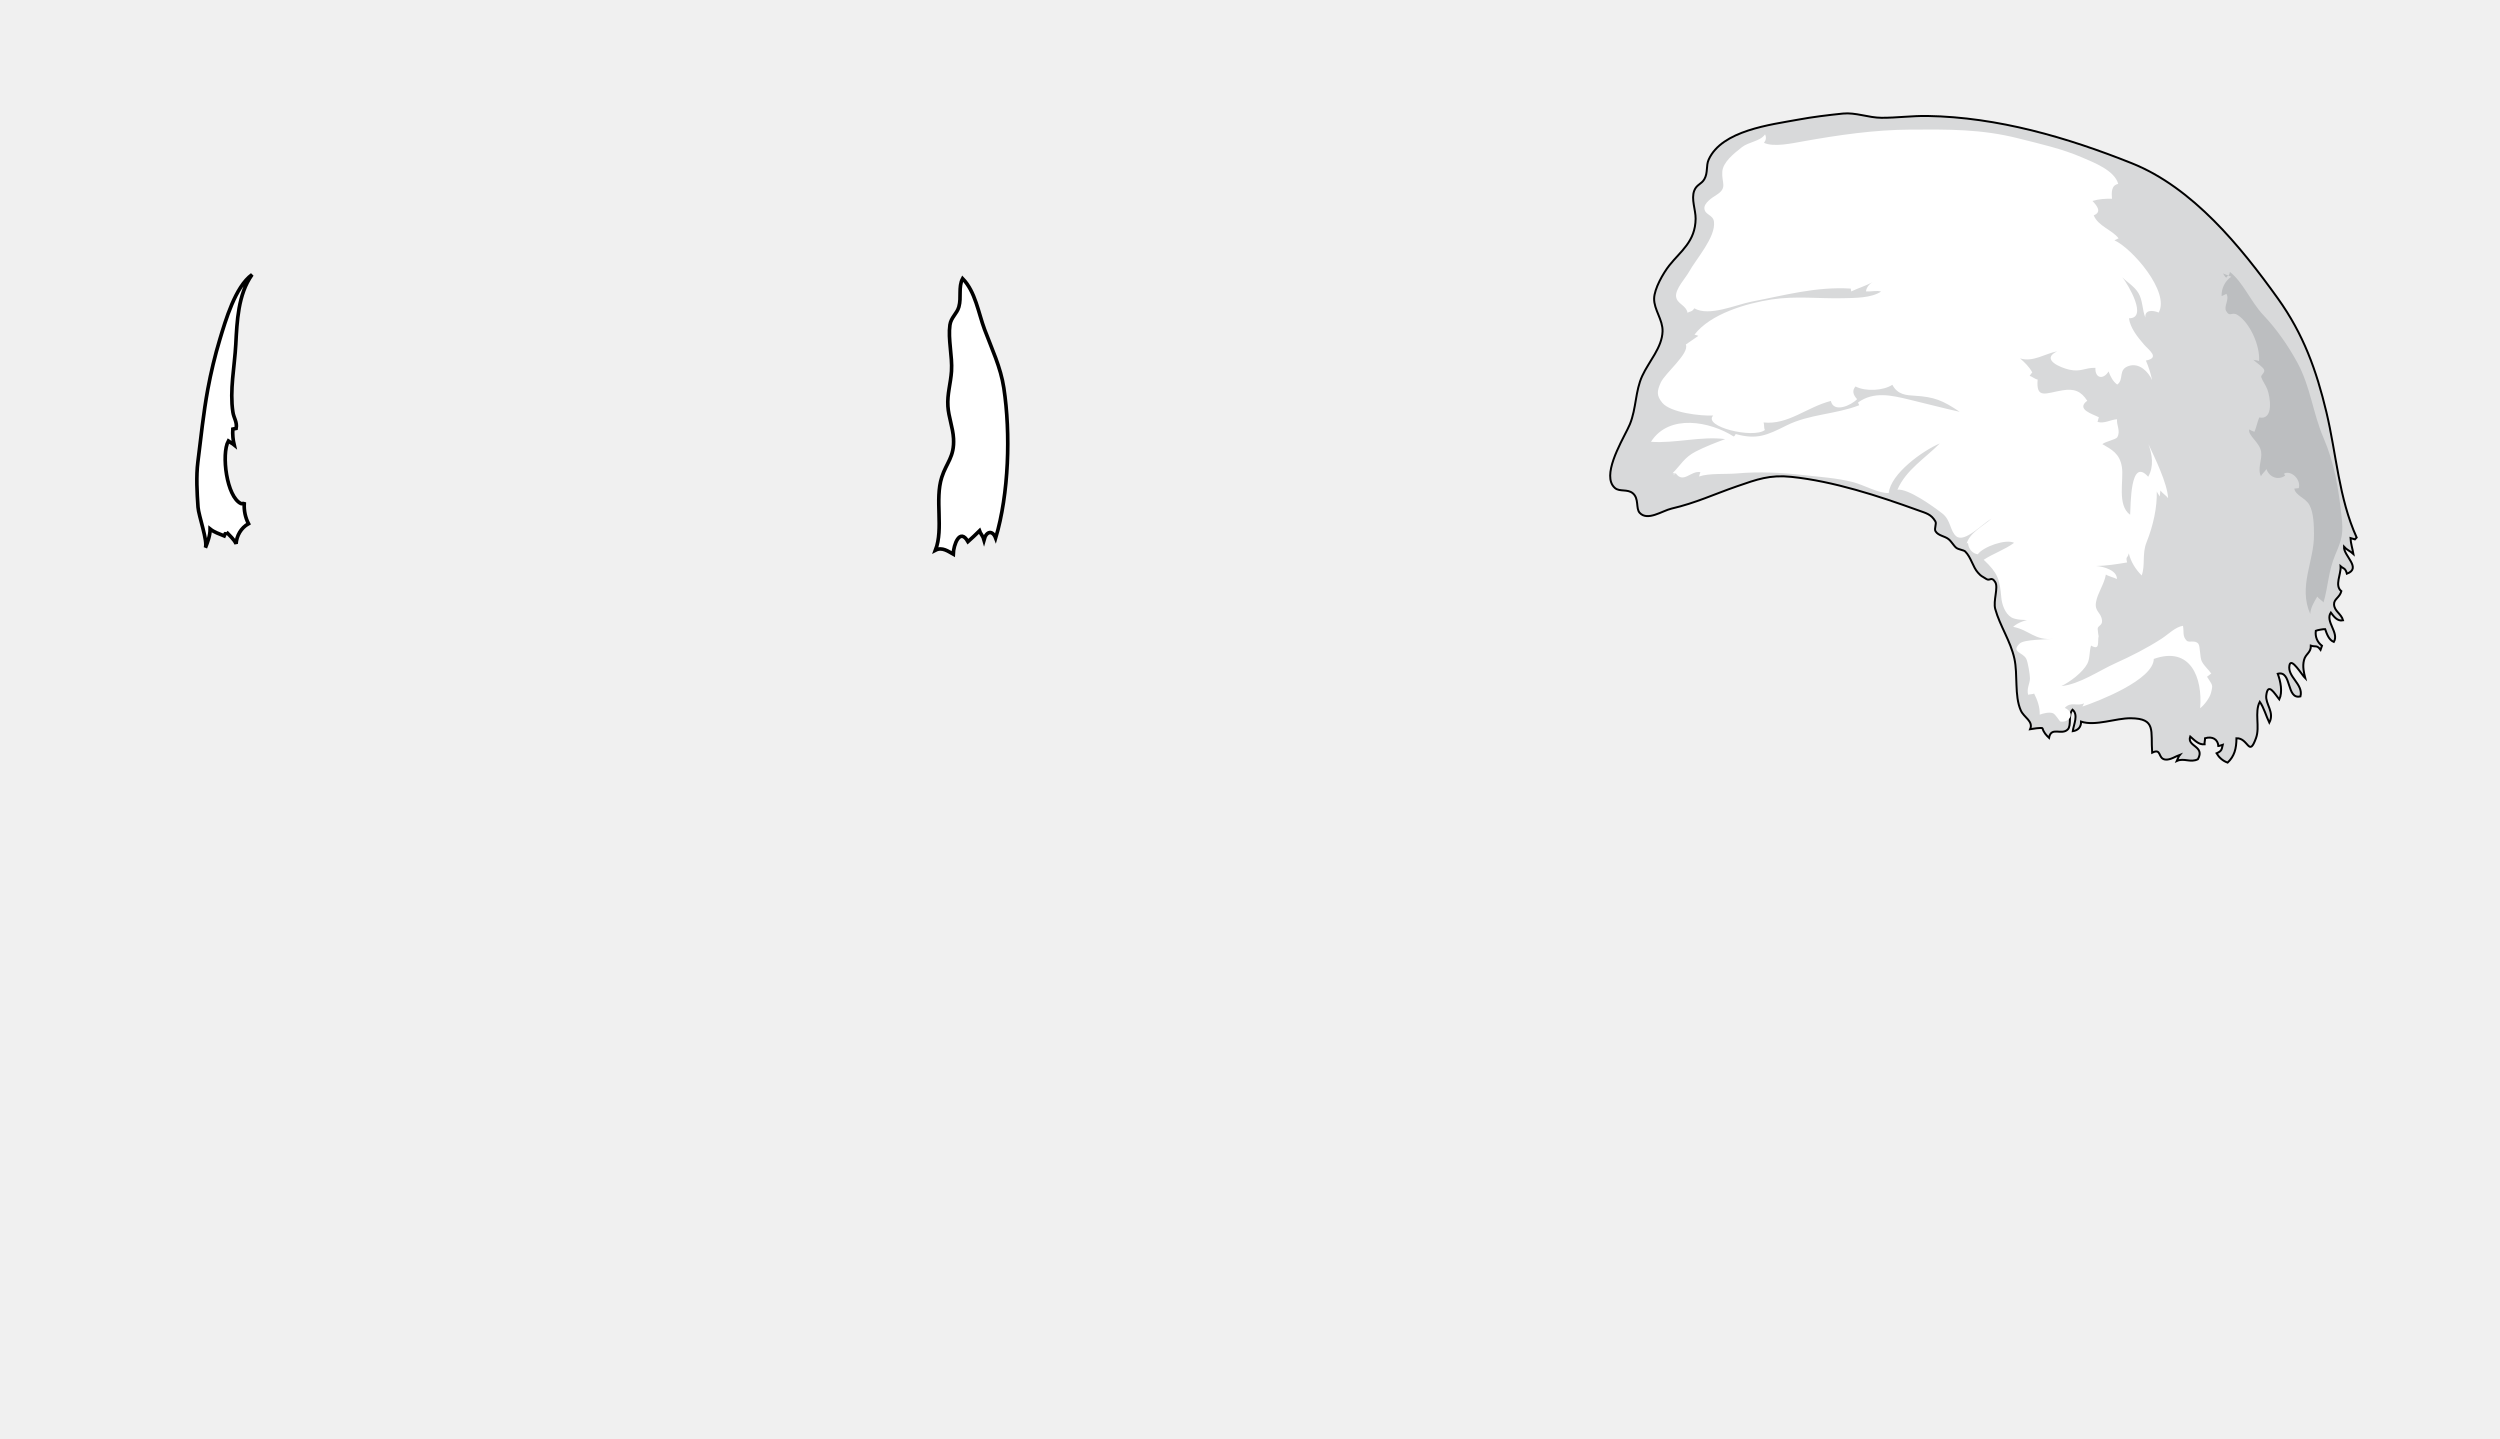
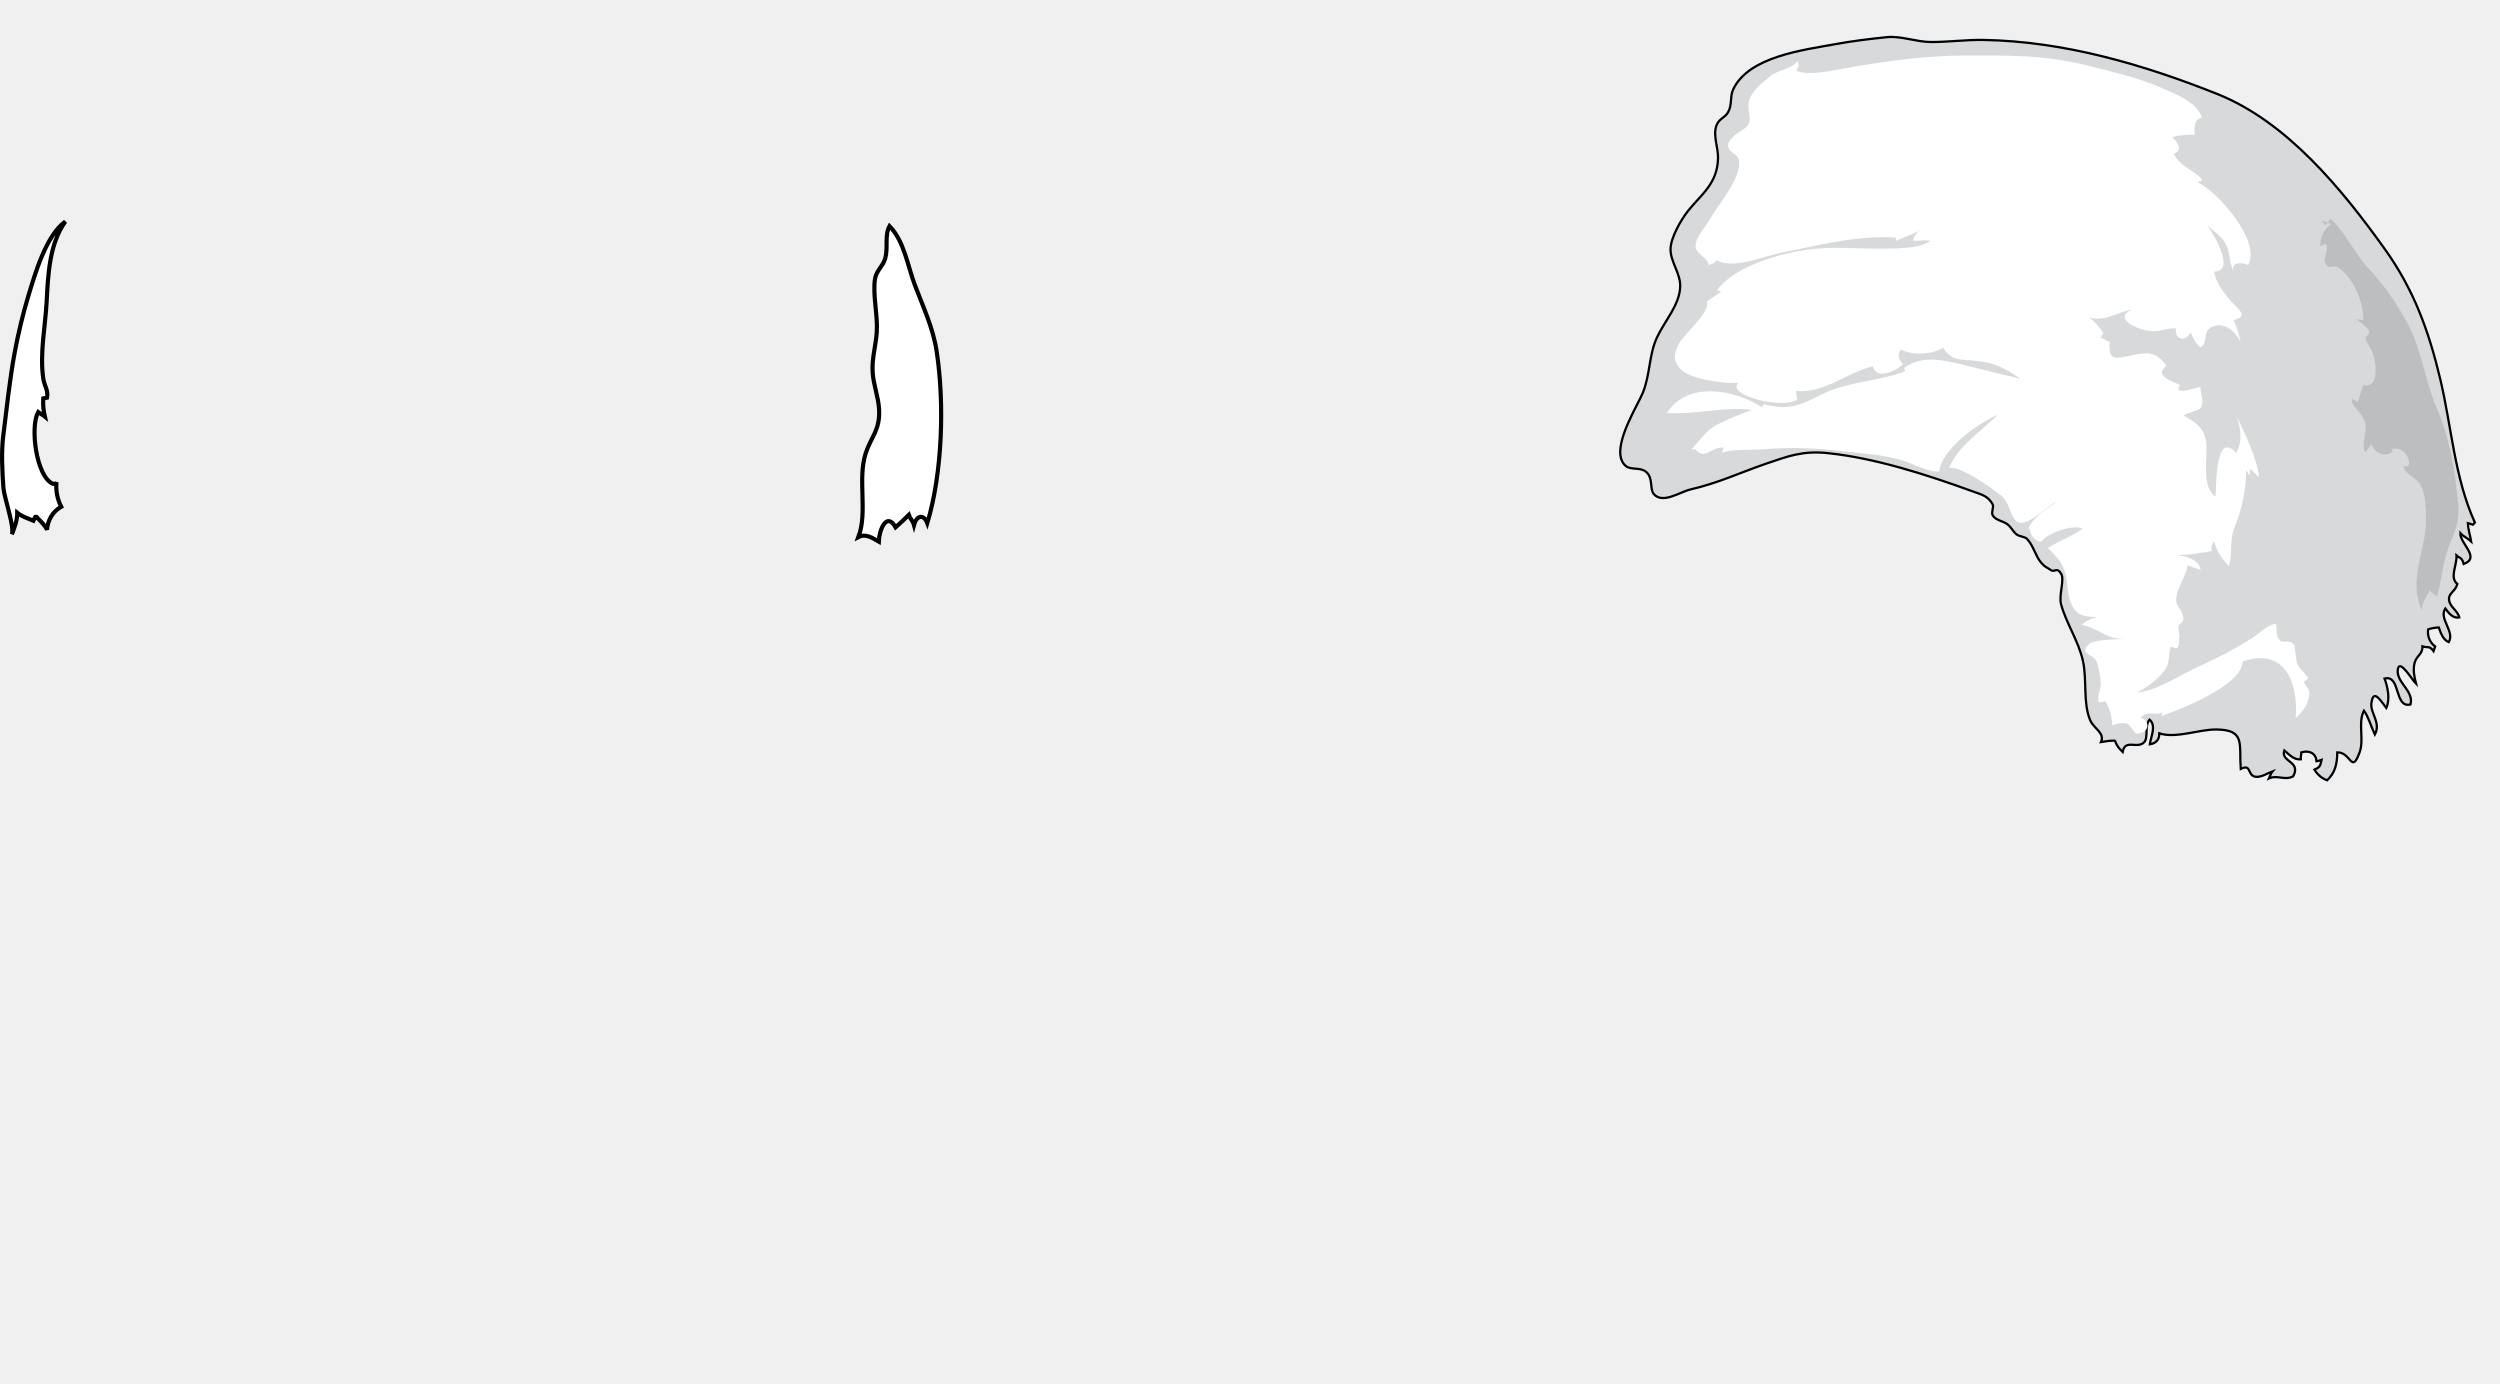
- <svg xmlns="http://www.w3.org/2000/svg" version="1.1" id="Layer_1" width="536.764" height="308.853" viewBox="0 0 536.764 308.853" overflow="visible" enable-background="new 0 0 536.764 308.853" xml:space="preserve">
+ <svg xmlns="http://www.w3.org/2000/svg" version="1.1" id="Layer_1" width="468.824" height="259.539" viewBox="0 0 468.824 259.539" overflow="visible" enable-background="new 0 0 536.764 308.853" xml:space="preserve">
  <defs id="defs285" />
-   <g id="g285">
+   <g id="g285" transform="translate(-41.87503,-17.41148)">
    <g id="g33">
-       <path fill="#FFFFFF" stroke="#000000" stroke-width="0.78" d="M44.616,83.59c-0.935,5.085-1.496,10.484-2.132,15.595    c-0.387,3.116-0.185,6.577,0.032,9.704c0.128,1.83,2.128,7.328,1.583,8.735c0.516-1.333,1.015-2.621,1.019-4.045    c0.878,0.704,1.945,1.035,2.995,1.474c0.028-0.074,0.458-0.864,0.483-0.835c0.664,0.75,1.648,1.534,2.097,2.544    c0.099-1.72,1.051-3.43,2.66-4.323c-0.677-1.309-0.99-2.816-0.914-4.316c-0.263-0.096-0.5,0.09-0.682,0.006    c-3.117-1.426-4.251-10.636-2.74-13.429c0.294,0.229,0.937,0.542,1.251,0.804c-0.246-1.033-0.353-2.25-0.284-3.376    c0.24-0.051,0.482-0.102,0.722-0.15c0.237-1.396-0.5-2.182-0.699-3.477c-0.722-4.682,0.365-9.819,0.617-14.531    c0.266-4.987,0.483-10.767,3.493-15.006c-3.612,2.613-5.677,9.811-6.927,13.941C46.173,76.274,45.261,80.085,44.616,83.59z" id="path33" />
+       <path fill="#ffffff" stroke="#000000" stroke-width="0.78" d="m 44.616,83.59 c -0.935,5.085 -1.496,10.484 -2.132,15.595 -0.387,3.116 -0.185,6.577 0.032,9.704 0.128,1.83 2.128,7.328 1.583,8.735 0.516,-1.333 1.015,-2.621 1.019,-4.045 0.878,0.704 1.945,1.035 2.995,1.474 0.028,-0.074 0.458,-0.864 0.483,-0.835 0.664,0.75 1.648,1.534 2.097,2.544 0.099,-1.72 1.051,-3.43 2.66,-4.323 -0.677,-1.309 -0.99,-2.816 -0.914,-4.316 -0.263,-0.096 -0.5,0.09 -0.682,0.006 -3.117,-1.426 -4.251,-10.636 -2.74,-13.429 0.294,0.229 0.937,0.542 1.251,0.804 -0.246,-1.033 -0.353,-2.25 -0.284,-3.376 0.24,-0.051 0.482,-0.102 0.722,-0.15 0.237,-1.396 -0.5,-2.182 -0.699,-3.477 -0.722,-4.682 0.365,-9.819 0.617,-14.531 0.266,-4.987 0.483,-10.767 3.493,-15.006 -3.612,2.613 -5.677,9.811 -6.927,13.941 -1.017,3.369 -1.929,7.18 -2.574,10.685 z" id="path33" />
    </g>
-     <g id="g36">
-       <path fill="#FFFFFF" stroke="#000000" stroke-width="0.78" d="M215.528,83.303c1.483,9.765,1.079,22.749-1.755,32.223    c-0.646-1.721-1.989-1.542-2.493,0.342c-0.179-0.678-0.81-1.375-0.983-1.891c-0.756,0.75-1.616,1.559-2.467,2.317    c-1.75-3.061-3.105,0.683-3.164,2.688c-1.052-0.592-2.396-1.602-3.815-0.857c1.773-4.672-0.187-10.828,1.352-15.656    c1.001-3.138,2.745-4.371,2.525-8.301c-0.136-2.391-1.058-4.593-1.208-6.943c-0.169-2.624,0.6-4.914,0.773-7.531    c0.211-3.16-0.773-6.922-0.339-9.924c0.234-1.619,1.503-2.419,1.92-3.876c0.578-2.027-0.146-4.271,0.806-6.079    c2.743,2.792,3.392,7.383,4.711,10.919C212.951,74.91,214.851,78.843,215.528,83.303z" id="path35" />
+     <g id="g36" transform="translate(2)">
+       <path fill="#ffffff" stroke="#000000" stroke-width="0.78" d="m 215.528,83.303 c 1.483,9.765 1.079,22.749 -1.755,32.223 -0.646,-1.721 -1.989,-1.542 -2.493,0.342 -0.179,-0.678 -0.81,-1.375 -0.983,-1.891 -0.756,0.75 -1.616,1.559 -2.467,2.317 -1.75,-3.061 -3.105,0.683 -3.164,2.688 -1.052,-0.592 -2.396,-1.602 -3.815,-0.857 1.773,-4.672 -0.187,-10.828 1.352,-15.656 1.001,-3.138 2.745,-4.371 2.525,-8.301 -0.136,-2.391 -1.058,-4.593 -1.208,-6.943 -0.169,-2.624 0.6,-4.914 0.773,-7.531 0.211,-3.16 -0.773,-6.922 -0.339,-9.924 0.234,-1.619 1.503,-2.419 1.92,-3.876 0.578,-2.027 -0.146,-4.271 0.806,-6.079 2.743,2.792 3.392,7.383 4.711,10.919 1.56,4.176 3.46,8.109 4.137,12.569 z" id="path35" />
    </g>
    <linearGradient id="XMLID_12_" gradientUnits="userSpaceOnUse" x1="129.352" y1="200.709" x2="129.027" y2="171.146">
      <stop offset="0" style="stop-color:#FFFFFF" id="stop37" />
      <stop offset="0.348" style="stop-color:#BCBEC0" id="stop38" />
      <stop offset="0.447" style="stop-color:#B8BABC" id="stop39" />
      <stop offset="0.541" style="stop-color:#ADAFB1" id="stop40" />
      <stop offset="0.634" style="stop-color:#9A9C9D" id="stop41" />
      <stop offset="0.726" style="stop-color:#7F8182" id="stop42" />
      <stop offset="0.817" style="stop-color:#5D5E5F" id="stop43" />
      <stop offset="0.908" style="stop-color:#333334" id="stop44" />
      <stop offset="0.997" style="stop-color:#020202" id="stop45" />
      <stop offset="1" style="stop-color:#000000" id="stop46" />
    </linearGradient>
    <linearGradient id="XMLID_15_" gradientUnits="userSpaceOnUse" x1="166.722" y1="106.349" x2="167.595" y2="109.184">
      <stop offset="0" style="stop-color:#F4D58D" id="stop77" />
      <stop offset="0.107" style="stop-color:#EFD18A" id="stop78" />
      <stop offset="0.234" style="stop-color:#E1C482" id="stop79" />
      <stop offset="0.371" style="stop-color:#C9AF74" id="stop80" />
      <stop offset="0.515" style="stop-color:#A79261" id="stop81" />
      <stop offset="0.664" style="stop-color:#7D6D48" id="stop82" />
      <stop offset="0.818" style="stop-color:#483F2A" id="stop83" />
      <stop offset="0.973" style="stop-color:#0B0A07" id="stop84" />
      <stop offset="1" style="stop-color:#000000" id="stop85" />
    </linearGradient>
    <g id="g160">
-       <path fill="#D8D9DA" stroke="#000000" stroke-width="0.426" d="M345.927,103.564c-1.205-3.483,3.101-10.212,4.023-12.489    c1.391-3.431,1.146-7.119,2.646-10.363c1.464-3.168,4.254-6.083,4.365-9.559c0.08-2.509-1.857-4.652-1.811-7.047    c0.042-2.13,1.943-5.452,3.248-7.104c2.455-3.106,5.604-5.117,5.661-10.039c0.023-1.899-0.995-4.212-0.29-6.042    c0.506-1.309,1.541-1.367,2.16-2.444c0.818-1.418,0.326-2.873,0.937-4.221c2.84-6.273,13.35-7.484,19.185-8.564    c3.196-0.592,6.41-0.975,9.643-1.309c2.701-0.278,5.482,0.897,8.285,0.908c3.293,0.012,6.573-0.445,9.868-0.39    c15.066,0.253,29.947,4.596,43.85,10.145c13.077,5.219,23.372,17.865,31.383,29.05c5.486,7.663,8.256,15.379,10.414,24.403    c2.14,8.95,2.653,18.431,6.492,26.906c-0.127,0.129-0.252,0.261-0.374,0.395c-0.301-0.109-0.631-0.189-0.948-0.277    c0.048,1.118,0.447,2.349,0.628,3.418c-0.677-0.624-1.436-0.887-2.027-1.554c-0.099,1.971,3.86,4.585,0.628,5.794    c-0.328-1.271-0.744-1.052-1.351-1.604c0.121,1.776-1.358,4.141,0.161,5.355c-0.37,1.388-1.621,1.682-1.569,2.843    c0.064,1.471,1.554,1.983,1.933,3.416c-1.231,0.269-2.025-0.881-2.626-1.674c-1.274,1.92,1.836,4.315,0.647,6.316    c-1.066-0.435-1.5-1.7-1.865-2.758c-0.356-0.022-1.648,0.207-2.004,0.354c-0.173,1.262,0.303,2.463,1.323,3.218    c-0.09,0.283-0.221,0.57-0.314,0.864c-0.802-1.082-1.037-0.548-2.073-0.887c0.039,1.553-1.137,1.712-1.482,3.132    c-0.333,1.364-0.021,2.65,0.29,3.887c-0.695-0.662-3.032-4.659-3.403-2.82c-0.506,2.515,3.04,4.072,2.359,6.697    c-3.106,0.764-1.789-5.642-4.871-4.861c0.602,1.648,1.077,3.883,0.327,5.517c-1.029-1.297-2.434-3.794-2.794-0.878    c-0.234,1.893,1.837,3.595,0.654,5.867c-0.689-1.428-1.185-3.289-2.05-4.487c-1.181,2.27,0.074,5.358-0.8,7.771    c-1.552,4.293-1.599-0.016-4.204,0.055c-0.017,2.245-0.433,3.847-1.899,5.234c-1.021-0.367-1.825-1.069-2.377-1.997    c1.206-0.525,1.086-0.884,1.33-1.84c-0.317,0.097-0.604,0.244-0.94,0.27c-0.102-1.428-1.271-2.139-2.857-1.668    c0.01,0.396-0.151,0.92-0.107,1.312c-1.275,0.134-2.241-0.972-3.079-1.683c-0.766,2.214,3.242,1.981,1.651,4.878    c-1.589,0.809-2.981-0.321-4.507,0.365c0.185-0.369,0.303-0.929,0.639-1.321c-0.769,0.268-2.112,1.187-3.169,1.025    c-1.624-0.248-0.708-2.506-2.787-1.471c-0.338-4.714,0.914-7.335-4.588-7.396c-3.226-0.035-7.569,1.746-10.677,0.724    c0.023,1.156-0.62,1.879-1.782,2.058c0.194-1.471,1.269-3.489-0.046-4.628c-0.989,1.096-0.192,3.39-1.019,4.237    c-1.324,1.357-3.563-0.711-4.029,1.819c-0.6-0.575-1.147-1.154-1.399-2.042c-0.069-0.24-2.397,0.129-2.654,0.176    c0.741-1.714-1.343-2.507-2.009-4.017c-1.406-3.184-0.611-7.681-1.378-11.142c-0.845-3.812-3.097-6.983-4.106-10.635    c-0.485-1.76,0.709-4.612-0.001-5.767c-0.839-1.363-1.12-0.143-1.941-0.693c-1.043-0.698-0.958-0.45-1.774-1.351    c-1.111-1.227-1.462-3.292-2.753-4.559c-0.284-0.28-1.431-0.411-1.88-0.757c-0.558-0.428-1.034-1.367-1.679-1.879    c-0.842-0.669-2.178-0.722-2.783-1.669c-0.366-0.573,0.277-1.604-0.047-2.146c-0.923-1.543-1.9-1.725-3.707-2.378    c-8.597-3.111-18.121-6.227-27.202-7.178c-4.627-0.484-7.366,0.534-11.678,2.023c-4.929,1.703-8.836,3.58-14.059,4.791    c-1.985,0.46-5.156,2.76-6.848,0.896c-0.852-0.938-0.091-3.052-1.475-4.196c-1.152-0.954-2.832-0.261-3.826-1.119    C346.353,104.446,346.089,104.034,345.927,103.564z" id="path158" />
-       <path fill="#FFFFFF" d="M447.115,151.705c3.497-1.187,15.221-5.736,15.318-10.231c7.881-2.809,10.515,4.028,9.948,10.584    c0.844-0.617,2.048-2.208,2.323-3.27c0.49-1.893,0.328-1.576-0.842-3.49c0.292-0.167,0.585-0.502,0.915-0.672    c-0.607-0.89-1.434-1.519-2.017-2.584c-0.485-0.89-0.321-3.286-0.773-3.832c-0.736-0.891-1.981-0.116-2.517-0.677    c-0.924-0.971-0.528-1.795-0.769-3.172c-1.625,0.236-3.165,1.844-4.604,2.774c-3.137,2.027-6.469,3.715-9.871,5.251    c-3.636,1.642-7.679,4.509-11.653,4.927c1.845-0.878,4.586-2.936,5.57-4.775c0.614-1.148,0.414-2.635,0.816-3.93    c2.048,1.194,1.317-0.92,1.645-2.094c-0.06,0.216-0.223-1.47-0.223-1.481c-0.002-0.747,1.027-0.688,0.938-1.778    c-0.148-1.794-1.648-1.889-1.294-3.973c0.334-1.96,1.754-3.816,2.12-5.925c0.462,0.333,1.859,0.678,2.367,0.971    c0.073-1.853-2.843-2.717-4.483-2.804c2.216-0.035,4.478-0.395,6.667-0.762c-0.338-1.437,0.105-0.778,0.366-1.96    c0.456,1.86,1.446,3.407,2.768,4.761c0.815-2.209,0.046-4.618,1.038-7.106c1.499-3.753,2.294-7.63,2.202-10.955    c0.15,0.403,0.555,0.88,0.656,1.095c-0.002-0.401,0.093-0.889,0.125-1.284c0.414,0.569,1.302,1.142,1.655,1.647    c-0.181-3.241-2.827-8.594-4.228-11.611c0.827,2.299,1.212,4.786-0.048,7.012c-3.938-4.41-3.727,6.318-3.876,8.164    c-2.869-2.046-1.323-7.449-1.775-10.271c-0.465-2.898-2.214-3.75-4.19-4.893c0.613-0.557,2.922-0.991,3.203-1.482    c0.763-1.328-0.211-2.667-0.05-3.864c-1.41,0.085-2.69,0.991-4.188,0.574c0.103-0.279,0.146-0.674,0.28-1.002    c-1.228-0.66-5.021-1.68-2.49-3.541c-1.35-2.082-2.794-2.654-5.344-2.236c-3.565,0.584-5.67,1.969-5.307-2.318    c-0.584-0.082-1.232-0.693-1.711-0.78c0.175-0.246,0.305-0.496,0.556-0.764c-0.649-1.185-1.611-2.124-2.625-3.007    c2.734,0.903,5.448-1.054,7.968-1.508c-3.633,1.749,0.796,3.533,2.609,3.937c2.5,0.556,3.287-0.436,5.608-0.395    c-0.12,2.288,1.717,2.601,2.823,0.773c0.396,1.062,0.918,2.151,1.861,2.822c1.55-1.116,0.079-3.251,2.521-4.013    c2.257-0.703,4.159,1.286,4.962,3.042c-0.301-1.431-0.748-2.858-1.331-4.186c3.099-0.603,0.648-2.214-0.411-3.446    c-1.382-1.607-2.937-3.541-3.228-5.626c4.135,0.036-0.141-7.219-1.424-8.818c1.023,1.068,2.58,1.938,3.462,3.398    c0.948,1.572,0.805,3.609,1.485,5.259c-0.157-1.704,1.588-1.603,2.863-1.072c2.486-4.448-5.786-13.851-9.501-15.512    c0.316-0.121,0.582-0.289,0.893-0.426c-1.362-1.801-4.399-2.61-5.337-4.933c1.771-0.712,0.753-2.008-0.274-3.089    c1.337-0.417,2.814-0.514,4.191-0.471c-0.094-1.313-0.189-2.883,1.341-3.193c-0.783-2.907-5.255-4.597-7.676-5.646    c-4.458-1.932-9.17-2.962-13.827-4.142c-7.893-1.999-15.009-1.917-23.035-1.874c-7.845,0.041-15.548,1.17-23.266,2.552    c-2.216,0.396-6.172,1.269-8.252,0.294c0.436-0.559,0.551-1.19,0.224-1.815c-1.04,1.501-3.499,1.599-4.976,2.757    c-1.777,1.396-4.059,3.226-4.201,5.253c-0.171,2.42,1.185,3.45-1.238,4.979c-0.856,0.54-2.731,1.724-2.602,2.957    c0.146,1.379,1.85,1.283,2.05,2.785c0.44,3.32-3.877,8.072-5.356,10.784c-0.691,1.267-2.98,3.702-2.777,5.307    c0.203,1.611,2.114,1.769,2.474,3.496c0.427-0.344,0.96-0.164,1.437-0.975c3.187,1.85,8.969-0.795,12.329-1.439    c7.14-1.368,13.819-3.255,21.261-2.797c0.036,0.205,0.072,0.411,0.107,0.616c1.506-0.748,3.344-1.244,4.806-2.146    c-0.889,0.474-1.526,1.235-1.644,2.127c1.165,0.094,2.347-0.256,3.248,0.047c-2.136,1.402-5.576,1.364-8.205,1.425    c-5.223,0.122-10.033-0.535-15.298,0.269c-5.38,0.821-13.167,3.089-16.562,7.551c0.309,0.063,0.558,0.165,0.83,0.258    c-0.91,0.607-1.777,1.231-2.691,1.863c0.852,1.884-4.471,6.151-5.385,8.18c-0.826,1.835-0.921,2.792,0.324,4.32    c1.736,2.131,8.258,2.877,10.941,2.744c-2.293,2.381,8.593,5.023,11.095,3.114c-0.264-0.545-0.092-1.116-0.273-1.621    c5.269,0.552,9.248-3.284,14.438-4.623c0.604,2.646,4.37,0.961,5.634-0.386c-0.867-0.914-1.119-1.881-0.333-2.722    c2.134,1.134,5.989,0.914,7.902-0.363c1.15,2.177,3.051,2.245,4.767,2.35c4.246,0.259,6.025,0.982,9.694,3.453    c-3.124-0.674-7.335-1.789-10.938-2.646c-3.729-0.888-7.471-1.791-10.872,0.632c0.031,0.34,0.187,0.296,0.216,0.609    c-4.999,1.961-10.716,1.891-15.592,4.341c-4.213,2.116-6.37,3.098-10.927,1.834c-0.065,0.237-0.205,0.414-0.423,0.529    c-4.996-3.197-13.857-4.977-17.748,1.141c5.166,0.381,10.854-1.255,15.935-0.576c-1.957,0.723-4.282,1.609-6.353,2.68    c-2.436,1.26-3.098,2.775-4.935,4.633c0.226,0.076,0.885-0.083,0.604-0.054c-0.059,0.018-0.497,0.434-0.505,0.506    c0.047-0.02,0.557-0.419,0.57-0.436c1.636,2.336,3.232-0.621,5.295-0.237c-0.156,0.342-0.184,0.63-0.283,0.938    c2.131-0.755,5.765-0.447,8.192-0.666c4.652-0.419,9.475-0.178,14.108,0.346c3.646,0.413,7.172,0.614,10.763,1.527    c2.302,0.585,5.387,2.411,7.651,2.342c0.445-4.171,7.249-9.065,10.971-10.652c-3.168,3.214-7.274,5.68-9.098,9.935    c2.313-0.285,7.65,3.567,9.636,5.101c1.863,1.44,1.635,3.812,3.019,4.917c1.783,1.422,5.577-2.697,7.57-3.829    c-1.716,1.555-4.787,3.073-5.394,5.473c0.053-0.144,0.157-0.209,0.311-0.198c0.143,1.315,0.971,2.229,2.11,2.407    c1.169-1.645,6.025-3.355,7.797-2.467c-2.005,1.486-4.444,2.272-6.526,3.644c3.046,2.844,3.444,4.215,3.777,8.086    c0.129,1.498,0.801,3.451,2.148,4.268c1.75,1.061,7.546,0.479,9.498-0.026c-2.9,0.194-6.909,0.084-9.106,2.069    c3.501,0.663,4.647,3.034,8.708,2.548c-1.419,0.224-6.344,0.087-7.323,1.054c-1.913,1.89,0.745,1.819,1.45,3.292    c0.349,0.725,0.791,3.426,0.781,4.189c-0.016,1.108-0.753,2.148-0.396,3.504c0.277-0.117,0.938-0.101,1.293-0.256    c0.676,1.314,1.271,2.944,1.191,4.526c0.737-0.273,1.998-0.604,2.804-0.327c0.633,0.219,1.438,1.772,1.661,1.808    c1.918,0.303,3.321-1.824,0.922-2.943c1.402-1.465,2.599-0.232,4.144-0.987" id="path159" />
-       <path fill="#BCBEC0" d="M479.062,59.414c-1.377,0.946-2.134,2.535-2.074,4.169c0.186-0.111,0.746-0.308,1.027-0.492    c0.739,1.121-0.604,2.686-0.061,3.662c0.819,1.472,1.239,0.098,2.441,0.863c2.753,1.749,4.885,6.7,4.637,9.9    c-0.43-0.186-0.876-0.161-1.241-0.28c0.511,0.523,2.094,1.558,2.324,2.137c0.264,0.667-0.777,1.133-0.61,1.617    c0.294,0.854,0.939,1.671,1.295,2.581c0.627,1.6,1.446,6.699-1.73,6.061c-0.391,0.946-0.605,2.07-1.021,3.072    c-0.418-0.142-0.665-0.193-1.106-0.521c-0.427,1.278,2.221,2.754,2.534,4.807c0.271,1.793-0.87,3.591-0.032,5.279    c0.205-0.519,0.916-1.083,1.169-1.56c0.612,1.726,2.447,2.512,4.042,1.399c-0.155-0.114-0.225-0.27-0.21-0.466    c1.592-0.665,3.618,1.351,3.117,3.164c-0.323,0.042-0.644,0.077-0.965,0.098c0.25,1.499,2.391,1.975,3.234,3.497    c0.943,1.7,0.976,4.412,0.996,6.318c0.066,5.787-3.422,11.155-0.809,17.104c0.125-1.438,0.759-2.444,1.52-3.739    c0.264,0.459,1.109,0.928,1.34,1.257c1-3.436,1.034-6.769,2.546-10.296c1.44-3.358,1.728-4.567,1.322-8.212    c-0.667-6.006-1.491-11.263-3.904-16.897c-2.266-5.291-2.761-10.885-5.574-16.063c-2.024-3.724-4.476-7.227-7.394-10.309    c-2.535-2.681-4.344-7.066-7.105-9.183c-0.131,0.944-0.505,0.701-0.784,1.265c-0.313-0.283-0.457-0.575-0.698-0.94" id="path160" />
+       <path fill="#d8d9da" stroke="#000000" stroke-width="0.426" d="m 345.927,103.564 c -1.205,-3.483 3.101,-10.212 4.023,-12.489 1.391,-3.431 1.146,-7.119 2.646,-10.363 1.464,-3.168 4.254,-6.083 4.365,-9.559 0.08,-2.509 -1.857,-4.652 -1.811,-7.047 0.042,-2.13 1.943,-5.452 3.248,-7.104 2.455,-3.106 5.604,-5.117 5.661,-10.039 0.023,-1.899 -0.995,-4.212 -0.29,-6.042 0.506,-1.309 1.541,-1.367 2.16,-2.444 0.818,-1.418 0.326,-2.873 0.937,-4.221 2.84,-6.273 13.35,-7.484 19.185,-8.564 3.196,-0.592 6.41,-0.975 9.643,-1.309 2.701,-0.278 5.482,0.897 8.285,0.908 3.293,0.012 6.573,-0.445 9.868,-0.39 15.066,0.253 29.947,4.596 43.85,10.145 13.077,5.219 23.372,17.865 31.383,29.05 5.486,7.663 8.256,15.379 10.414,24.403 2.14,8.95 2.653,18.431 6.492,26.906 -0.127,0.129 -0.252,0.261 -0.374,0.395 -0.301,-0.109 -0.631,-0.189 -0.948,-0.277 0.048,1.118 0.447,2.349 0.628,3.418 -0.677,-0.624 -1.436,-0.887 -2.027,-1.554 -0.099,1.971 3.86,4.585 0.628,5.794 -0.328,-1.271 -0.744,-1.052 -1.351,-1.604 0.121,1.776 -1.358,4.141 0.161,5.355 -0.37,1.388 -1.621,1.682 -1.569,2.843 0.064,1.471 1.554,1.983 1.933,3.416 -1.231,0.269 -2.025,-0.881 -2.626,-1.674 -1.274,1.92 1.836,4.315 0.647,6.316 -1.066,-0.435 -1.5,-1.7 -1.865,-2.758 -0.356,-0.022 -1.648,0.207 -2.004,0.354 -0.173,1.262 0.303,2.463 1.323,3.218 -0.09,0.283 -0.221,0.57 -0.314,0.864 -0.802,-1.082 -1.037,-0.548 -2.073,-0.887 0.039,1.553 -1.137,1.712 -1.482,3.132 -0.333,1.364 -0.021,2.65 0.29,3.887 -0.695,-0.662 -3.032,-4.659 -3.403,-2.82 -0.506,2.515 3.04,4.072 2.359,6.697 -3.106,0.764 -1.789,-5.642 -4.871,-4.861 0.602,1.648 1.077,3.883 0.327,5.517 -1.029,-1.297 -2.434,-3.794 -2.794,-0.878 -0.234,1.893 1.837,3.595 0.654,5.867 -0.689,-1.428 -1.185,-3.289 -2.05,-4.487 -1.181,2.27 0.074,5.358 -0.8,7.771 -1.552,4.293 -1.599,-0.016 -4.204,0.055 -0.017,2.245 -0.433,3.847 -1.899,5.234 -1.021,-0.367 -1.825,-1.069 -2.377,-1.997 1.206,-0.525 1.086,-0.884 1.33,-1.84 -0.317,0.097 -0.604,0.244 -0.94,0.27 -0.102,-1.428 -1.271,-2.139 -2.857,-1.668 0.01,0.396 -0.151,0.92 -0.107,1.312 -1.275,0.134 -2.241,-0.972 -3.079,-1.683 -0.766,2.214 3.242,1.981 1.651,4.878 -1.589,0.809 -2.981,-0.321 -4.507,0.365 0.185,-0.369 0.303,-0.929 0.639,-1.321 -0.769,0.268 -2.112,1.187 -3.169,1.025 -1.624,-0.248 -0.708,-2.506 -2.787,-1.471 -0.338,-4.714 0.914,-7.335 -4.588,-7.396 -3.226,-0.035 -7.569,1.746 -10.677,0.724 0.023,1.156 -0.62,1.879 -1.782,2.058 0.194,-1.471 1.269,-3.489 -0.046,-4.628 -0.989,1.096 -0.192,3.39 -1.019,4.237 -1.324,1.357 -3.563,-0.711 -4.029,1.819 -0.6,-0.575 -1.147,-1.154 -1.399,-2.042 -0.069,-0.24 -2.397,0.129 -2.654,0.176 0.741,-1.714 -1.343,-2.507 -2.009,-4.017 -1.406,-3.184 -0.611,-7.681 -1.378,-11.142 -0.845,-3.812 -3.097,-6.983 -4.106,-10.635 -0.485,-1.76 0.709,-4.612 -10e-4,-5.767 -0.839,-1.363 -1.12,-0.143 -1.941,-0.693 -1.043,-0.698 -0.958,-0.45 -1.774,-1.351 -1.111,-1.227 -1.462,-3.292 -2.753,-4.559 -0.284,-0.28 -1.431,-0.411 -1.88,-0.757 -0.558,-0.428 -1.034,-1.367 -1.679,-1.879 -0.842,-0.669 -2.178,-0.722 -2.783,-1.669 -0.366,-0.573 0.277,-1.604 -0.047,-2.146 -0.923,-1.543 -1.9,-1.725 -3.707,-2.378 -8.597,-3.111 -18.121,-6.227 -27.202,-7.178 -4.627,-0.484 -7.366,0.534 -11.678,2.023 -4.929,1.703 -8.836,3.58 -14.059,4.791 -1.985,0.46 -5.156,2.76 -6.848,0.896 -0.852,-0.938 -0.091,-3.052 -1.475,-4.196 -1.152,-0.954 -2.832,-0.261 -3.826,-1.119 -0.386,-0.334 -0.65,-0.746 -0.812,-1.216 z" id="path158" />
+       <path fill="#ffffff" d="m 447.115,151.705 c 3.497,-1.187 15.221,-5.736 15.318,-10.231 7.881,-2.809 10.515,4.028 9.948,10.584 0.844,-0.617 2.048,-2.208 2.323,-3.27 0.49,-1.893 0.328,-1.576 -0.842,-3.49 0.292,-0.167 0.585,-0.502 0.915,-0.672 -0.607,-0.89 -1.434,-1.519 -2.017,-2.584 -0.485,-0.89 -0.321,-3.286 -0.773,-3.832 -0.736,-0.891 -1.981,-0.116 -2.517,-0.677 -0.924,-0.971 -0.528,-1.795 -0.769,-3.172 -1.625,0.236 -3.165,1.844 -4.604,2.774 -3.137,2.027 -6.469,3.715 -9.871,5.251 -3.636,1.642 -7.679,4.509 -11.653,4.927 1.845,-0.878 4.586,-2.936 5.57,-4.775 0.614,-1.148 0.414,-2.635 0.816,-3.93 2.048,1.194 1.317,-0.92 1.645,-2.094 -0.06,0.216 -0.223,-1.47 -0.223,-1.481 -0.002,-0.747 1.027,-0.688 0.938,-1.778 -0.148,-1.794 -1.648,-1.889 -1.294,-3.973 0.334,-1.96 1.754,-3.816 2.12,-5.925 0.462,0.333 1.859,0.678 2.367,0.971 0.073,-1.853 -2.843,-2.717 -4.483,-2.804 2.216,-0.035 4.478,-0.395 6.667,-0.762 -0.338,-1.437 0.105,-0.778 0.366,-1.96 0.456,1.86 1.446,3.407 2.768,4.761 0.815,-2.209 0.046,-4.618 1.038,-7.106 1.499,-3.753 2.294,-7.63 2.202,-10.955 0.15,0.403 0.555,0.88 0.656,1.095 -0.002,-0.401 0.093,-0.889 0.125,-1.284 0.414,0.569 1.302,1.142 1.655,1.647 -0.181,-3.241 -2.827,-8.594 -4.228,-11.611 0.827,2.299 1.212,4.786 -0.048,7.012 -3.938,-4.41 -3.727,6.318 -3.876,8.164 -2.869,-2.046 -1.323,-7.449 -1.775,-10.271 -0.465,-2.898 -2.214,-3.75 -4.19,-4.893 0.613,-0.557 2.922,-0.991 3.203,-1.482 0.763,-1.328 -0.211,-2.667 -0.05,-3.864 -1.41,0.085 -2.69,0.991 -4.188,0.574 0.103,-0.279 0.146,-0.674 0.28,-1.002 -1.228,-0.66 -5.021,-1.68 -2.49,-3.541 -1.35,-2.082 -2.794,-2.654 -5.344,-2.236 -3.565,0.584 -5.67,1.969 -5.307,-2.318 -0.584,-0.082 -1.232,-0.693 -1.711,-0.78 0.175,-0.246 0.305,-0.496 0.556,-0.764 -0.649,-1.185 -1.611,-2.124 -2.625,-3.007 2.734,0.903 5.448,-1.054 7.968,-1.508 -3.633,1.749 0.796,3.533 2.609,3.937 2.5,0.556 3.287,-0.436 5.608,-0.395 -0.12,2.288 1.717,2.601 2.823,0.773 0.396,1.062 0.918,2.151 1.861,2.822 1.55,-1.116 0.079,-3.251 2.521,-4.013 2.257,-0.703 4.159,1.286 4.962,3.042 -0.301,-1.431 -0.748,-2.858 -1.331,-4.186 3.099,-0.603 0.648,-2.214 -0.411,-3.446 -1.382,-1.607 -2.937,-3.541 -3.228,-5.626 4.135,0.036 -0.141,-7.219 -1.424,-8.818 1.023,1.068 2.58,1.938 3.462,3.398 0.948,1.572 0.805,3.609 1.485,5.259 -0.157,-1.704 1.588,-1.603 2.863,-1.072 2.486,-4.448 -5.786,-13.851 -9.501,-15.512 0.316,-0.121 0.582,-0.289 0.893,-0.426 -1.362,-1.801 -4.399,-2.61 -5.337,-4.933 1.771,-0.712 0.753,-2.008 -0.274,-3.089 1.337,-0.417 2.814,-0.514 4.191,-0.471 -0.094,-1.313 -0.189,-2.883 1.341,-3.193 -0.783,-2.907 -5.255,-4.597 -7.676,-5.646 -4.458,-1.932 -9.17,-2.962 -13.827,-4.142 -7.893,-1.999 -15.009,-1.917 -23.035,-1.874 -7.845,0.041 -15.548,1.17 -23.266,2.552 -2.216,0.396 -6.172,1.269 -8.252,0.294 0.436,-0.559 0.551,-1.19 0.224,-1.815 -1.04,1.501 -3.499,1.599 -4.976,2.757 -1.777,1.396 -4.059,3.226 -4.201,5.253 -0.171,2.42 1.185,3.45 -1.238,4.979 -0.856,0.54 -2.731,1.724 -2.602,2.957 0.146,1.379 1.85,1.283 2.05,2.785 0.44,3.32 -3.877,8.072 -5.356,10.784 -0.691,1.267 -2.98,3.702 -2.777,5.307 0.203,1.611 2.114,1.769 2.474,3.496 0.427,-0.344 0.96,-0.164 1.437,-0.975 3.187,1.85 8.969,-0.795 12.329,-1.439 7.14,-1.368 13.819,-3.255 21.261,-2.797 0.036,0.205 0.072,0.411 0.107,0.616 1.506,-0.748 3.344,-1.244 4.806,-2.146 -0.889,0.474 -1.526,1.235 -1.644,2.127 1.165,0.094 2.347,-0.256 3.248,0.047 -2.136,1.402 -5.576,1.364 -8.205,1.425 -5.223,0.122 -10.033,-0.535 -15.298,0.269 -5.38,0.821 -13.167,3.089 -16.562,7.551 0.309,0.063 0.558,0.165 0.83,0.258 -0.91,0.607 -1.777,1.231 -2.691,1.863 0.852,1.884 -4.471,6.151 -5.385,8.18 -0.826,1.835 -0.921,2.792 0.324,4.32 1.736,2.131 8.258,2.877 10.941,2.744 -2.293,2.381 8.593,5.023 11.095,3.114 -0.264,-0.545 -0.092,-1.116 -0.273,-1.621 5.269,0.552 9.248,-3.284 14.438,-4.623 0.604,2.646 4.37,0.961 5.634,-0.386 -0.867,-0.914 -1.119,-1.881 -0.333,-2.722 2.134,1.134 5.989,0.914 7.902,-0.363 1.15,2.177 3.051,2.245 4.767,2.35 4.246,0.259 6.025,0.982 9.694,3.453 -3.124,-0.674 -7.335,-1.789 -10.938,-2.646 -3.729,-0.888 -7.471,-1.791 -10.872,0.632 0.031,0.34 0.187,0.296 0.216,0.609 -4.999,1.961 -10.716,1.891 -15.592,4.341 -4.213,2.116 -6.37,3.098 -10.927,1.834 -0.065,0.237 -0.205,0.414 -0.423,0.529 -4.996,-3.197 -13.857,-4.977 -17.748,1.141 5.166,0.381 10.854,-1.255 15.935,-0.576 -1.957,0.723 -4.282,1.609 -6.353,2.68 -2.436,1.26 -3.098,2.775 -4.935,4.633 0.226,0.076 0.885,-0.083 0.604,-0.054 -0.059,0.018 -0.497,0.434 -0.505,0.506 0.047,-0.02 0.557,-0.419 0.57,-0.436 1.636,2.336 3.232,-0.621 5.295,-0.237 -0.156,0.342 -0.184,0.63 -0.283,0.938 2.131,-0.755 5.765,-0.447 8.192,-0.666 4.652,-0.419 9.475,-0.178 14.108,0.346 3.646,0.413 7.172,0.614 10.763,1.527 2.302,0.585 5.387,2.411 7.651,2.342 0.445,-4.171 7.249,-9.065 10.971,-10.652 -3.168,3.214 -7.274,5.68 -9.098,9.935 2.313,-0.285 7.65,3.567 9.636,5.101 1.863,1.44 1.635,3.812 3.019,4.917 1.783,1.422 5.577,-2.697 7.57,-3.829 -1.716,1.555 -4.787,3.073 -5.394,5.473 0.053,-0.144 0.157,-0.209 0.311,-0.198 0.143,1.315 0.971,2.229 2.11,2.407 1.169,-1.645 6.025,-3.355 7.797,-2.467 -2.005,1.486 -4.444,2.272 -6.526,3.644 3.046,2.844 3.444,4.215 3.777,8.086 0.129,1.498 0.801,3.451 2.148,4.268 1.75,1.061 7.546,0.479 9.498,-0.026 -2.9,0.194 -6.909,0.084 -9.106,2.069 3.501,0.663 4.647,3.034 8.708,2.548 -1.419,0.224 -6.344,0.087 -7.323,1.054 -1.913,1.89 0.745,1.819 1.45,3.292 0.349,0.725 0.791,3.426 0.781,4.189 -0.016,1.108 -0.753,2.148 -0.396,3.504 0.277,-0.117 0.938,-0.101 1.293,-0.256 0.676,1.314 1.271,2.944 1.191,4.526 0.737,-0.273 1.998,-0.604 2.804,-0.327 0.633,0.219 1.438,1.772 1.661,1.808 1.918,0.303 3.321,-1.824 0.922,-2.943 1.402,-1.465 2.599,-0.232 4.144,-0.987" id="path159" />
+       <path fill="#bcbec0" d="m 479.062,59.414 c -1.377,0.946 -2.134,2.535 -2.074,4.169 0.186,-0.111 0.746,-0.308 1.027,-0.492 0.739,1.121 -0.604,2.686 -0.061,3.662 0.819,1.472 1.239,0.098 2.441,0.863 2.753,1.749 4.885,6.7 4.637,9.9 -0.43,-0.186 -0.876,-0.161 -1.241,-0.28 0.511,0.523 2.094,1.558 2.324,2.137 0.264,0.667 -0.777,1.133 -0.61,1.617 0.294,0.854 0.939,1.671 1.295,2.581 0.627,1.6 1.446,6.699 -1.73,6.061 -0.391,0.946 -0.605,2.07 -1.021,3.072 -0.418,-0.142 -0.665,-0.193 -1.106,-0.521 -0.427,1.278 2.221,2.754 2.534,4.807 0.271,1.793 -0.87,3.591 -0.032,5.279 0.205,-0.519 0.916,-1.083 1.169,-1.56 0.612,1.726 2.447,2.512 4.042,1.399 -0.155,-0.114 -0.225,-0.27 -0.21,-0.466 1.592,-0.665 3.618,1.351 3.117,3.164 -0.323,0.042 -0.644,0.077 -0.965,0.098 0.25,1.499 2.391,1.975 3.234,3.497 0.943,1.7 0.976,4.412 0.996,6.318 0.066,5.787 -3.422,11.155 -0.809,17.104 0.125,-1.438 0.759,-2.444 1.52,-3.739 0.264,0.459 1.109,0.928 1.34,1.257 1,-3.436 1.034,-6.769 2.546,-10.296 1.44,-3.358 1.728,-4.567 1.322,-8.212 -0.667,-6.006 -1.491,-11.263 -3.904,-16.897 -2.266,-5.291 -2.761,-10.885 -5.574,-16.063 -2.024,-3.724 -4.476,-7.227 -7.394,-10.309 -2.535,-2.681 -4.344,-7.066 -7.105,-9.183 -0.131,0.944 -0.505,0.701 -0.784,1.265 -0.313,-0.283 -0.457,-0.575 -0.698,-0.94" id="path160" />
    </g>
    <linearGradient id="XMLID_21_" gradientUnits="userSpaceOnUse" x1="96.612" y1="256.221" x2="96.004" y2="258.957">
      <stop offset="0" style="stop-color:#FFFFFF" id="stop268" />
      <stop offset="0.105" style="stop-color:#FAFAFA" id="stop269" />
      <stop offset="0.228" style="stop-color:#ECECEC" id="stop270" />
      <stop offset="0.362" style="stop-color:#D4D4D4" id="stop271" />
      <stop offset="0.502" style="stop-color:#B2B2B2" id="stop272" />
      <stop offset="0.647" style="stop-color:#888888" id="stop273" />
      <stop offset="0.798" style="stop-color:#535353" id="stop274" />
      <stop offset="0.949" style="stop-color:#161616" id="stop275" />
      <stop offset="1" style="stop-color:#000000" id="stop276" />
    </linearGradient>
-     <linearGradient id="XMLID_22_" gradientUnits="userSpaceOnUse" x1="135.955" y1="232.632" x2="135.196" y2="236.046" gradientTransform="matrix(0.9824 -0.1867 0.1867 0.9824 -11.894 52.1387)">
+     <linearGradient id="XMLID_22_" gradientUnits="userSpaceOnUse" x1="135.955" y1="232.632" x2="135.196" y2="236.046" gradientTransform="matrix(0.9824,-0.1867,0.1867,0.9824,-11.894,52.1387)">
      <stop offset="0" style="stop-color:#FFFFFF" id="stop277" />
      <stop offset="0.105" style="stop-color:#FAFAFA" id="stop278" />
      <stop offset="0.228" style="stop-color:#ECECEC" id="stop279" />
      <stop offset="0.362" style="stop-color:#D4D4D4" id="stop280" />
      <stop offset="0.502" style="stop-color:#B2B2B2" id="stop281" />
      <stop offset="0.647" style="stop-color:#888888" id="stop282" />
      <stop offset="0.798" style="stop-color:#535353" id="stop283" />
      <stop offset="0.949" style="stop-color:#161616" id="stop284" />
      <stop offset="1" style="stop-color:#000000" id="stop285" />
    </linearGradient>
  </g>
</svg>
